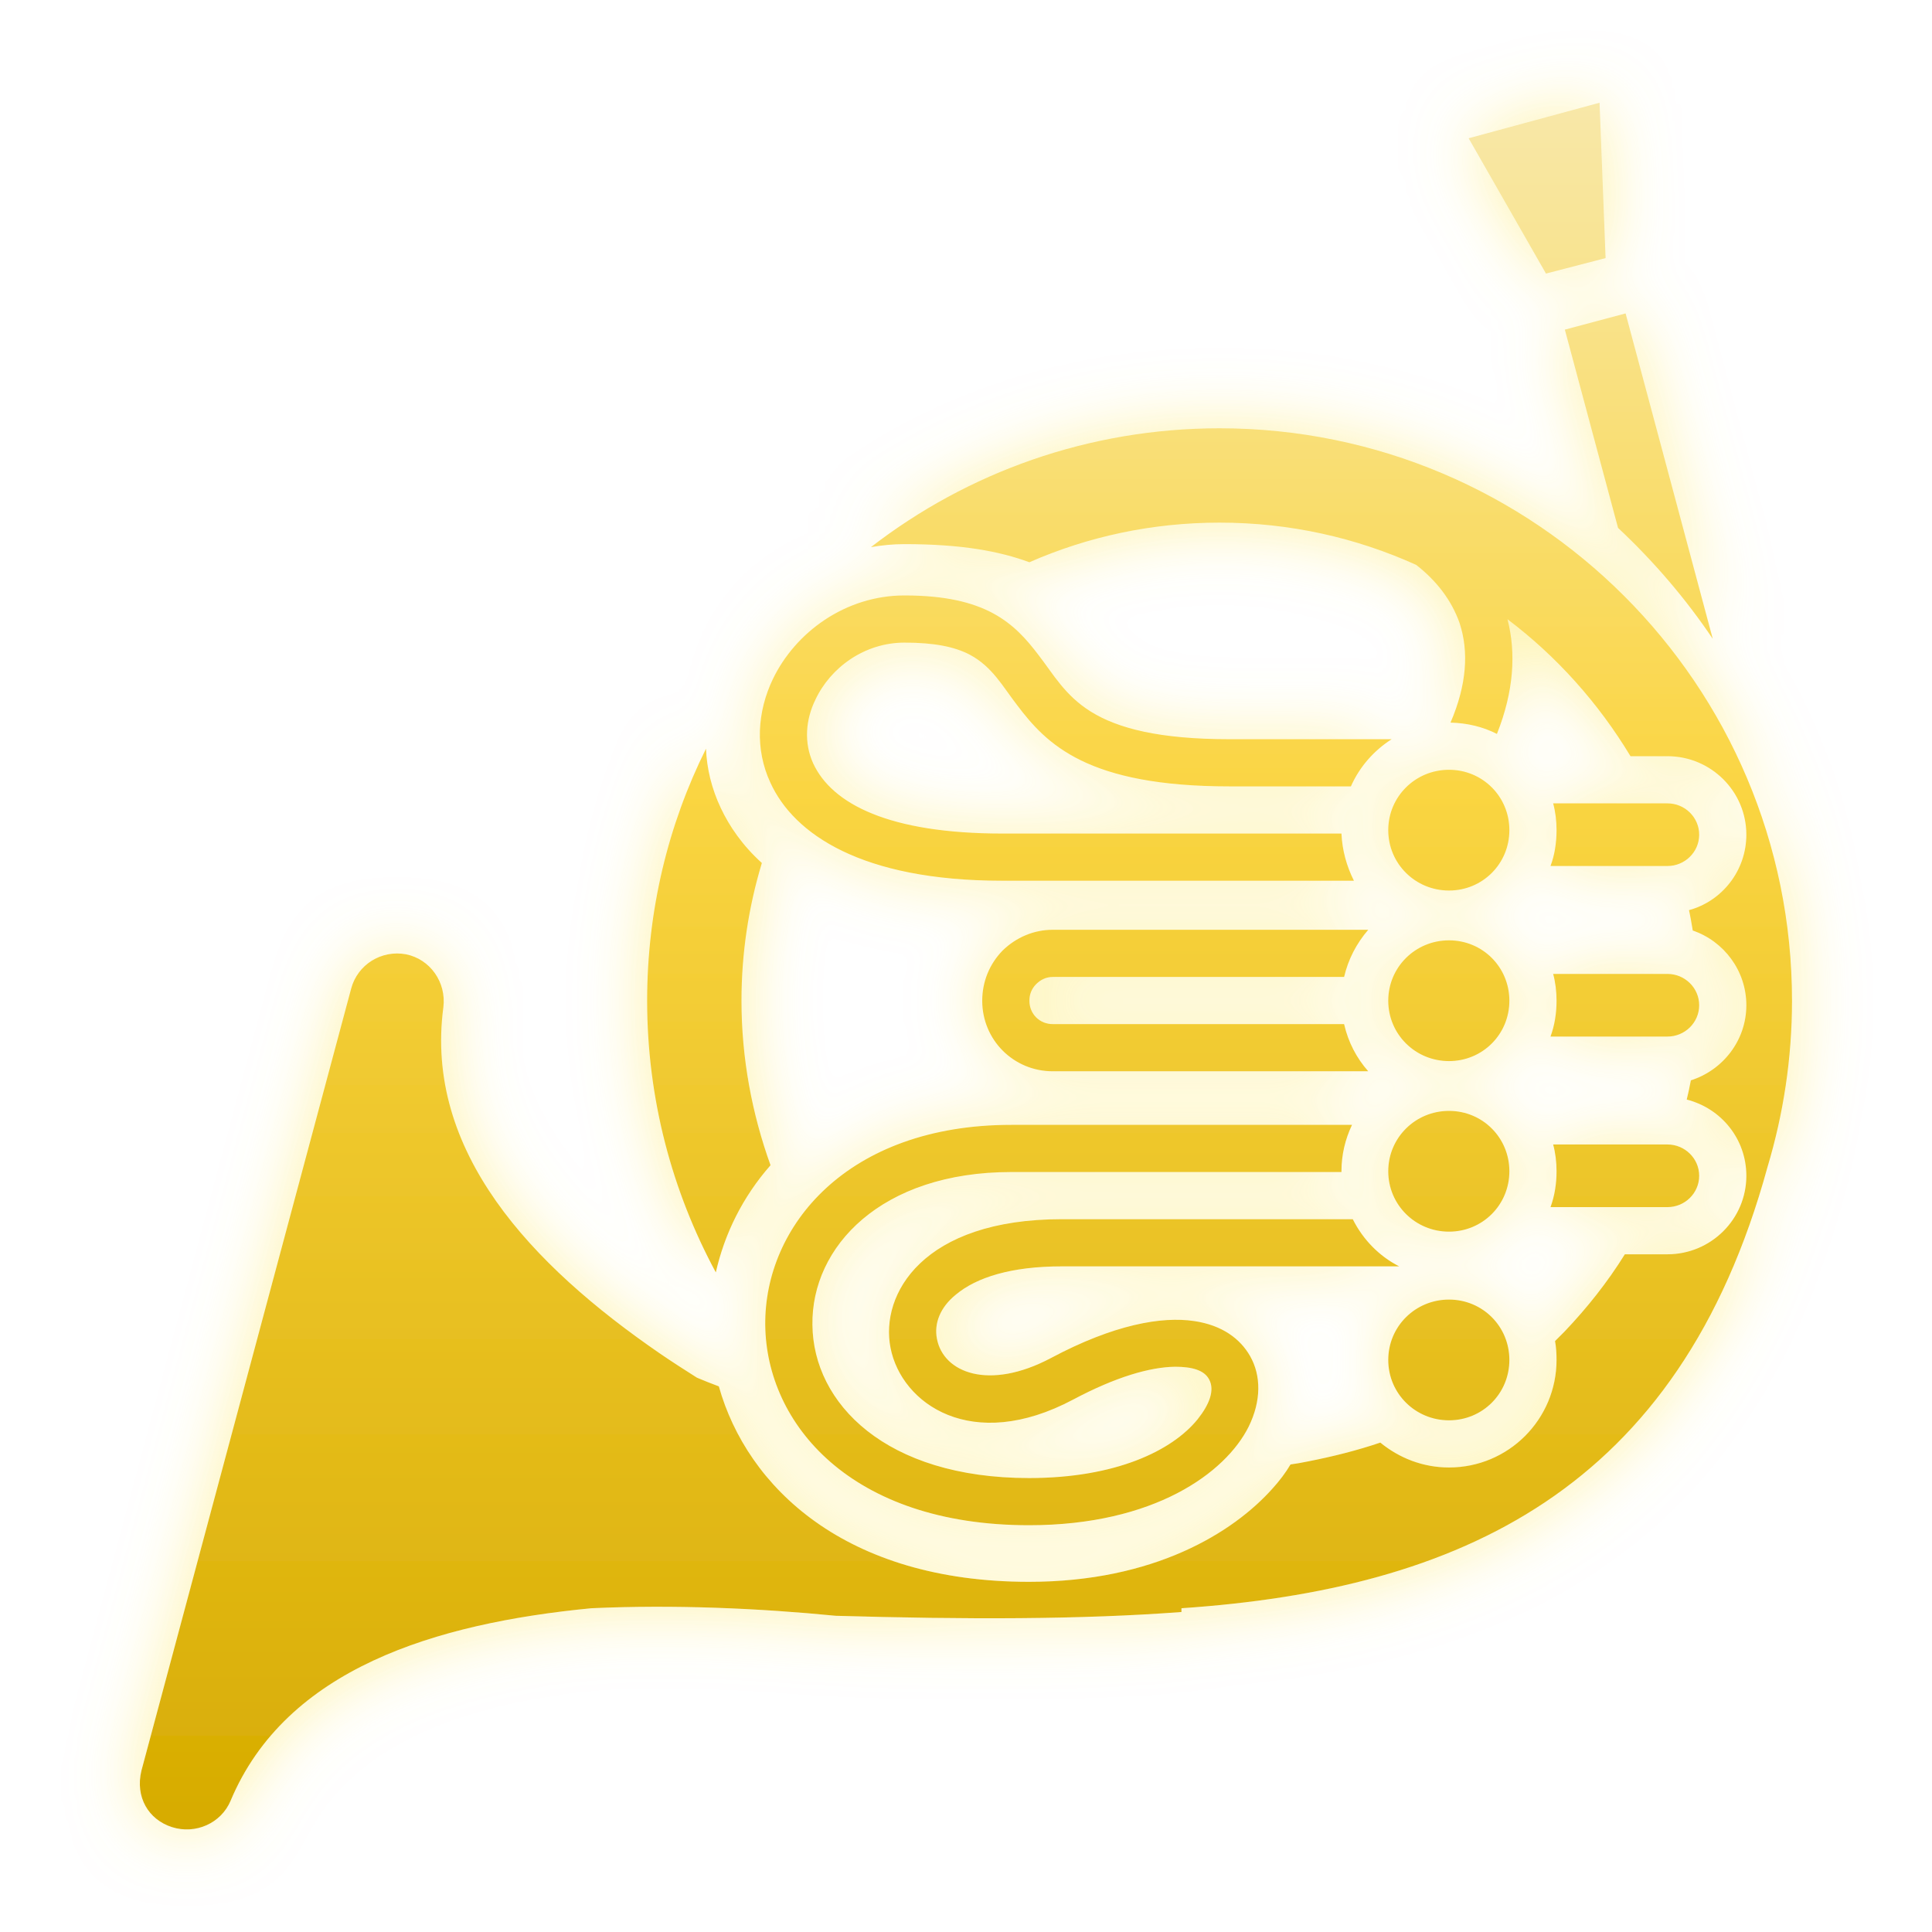
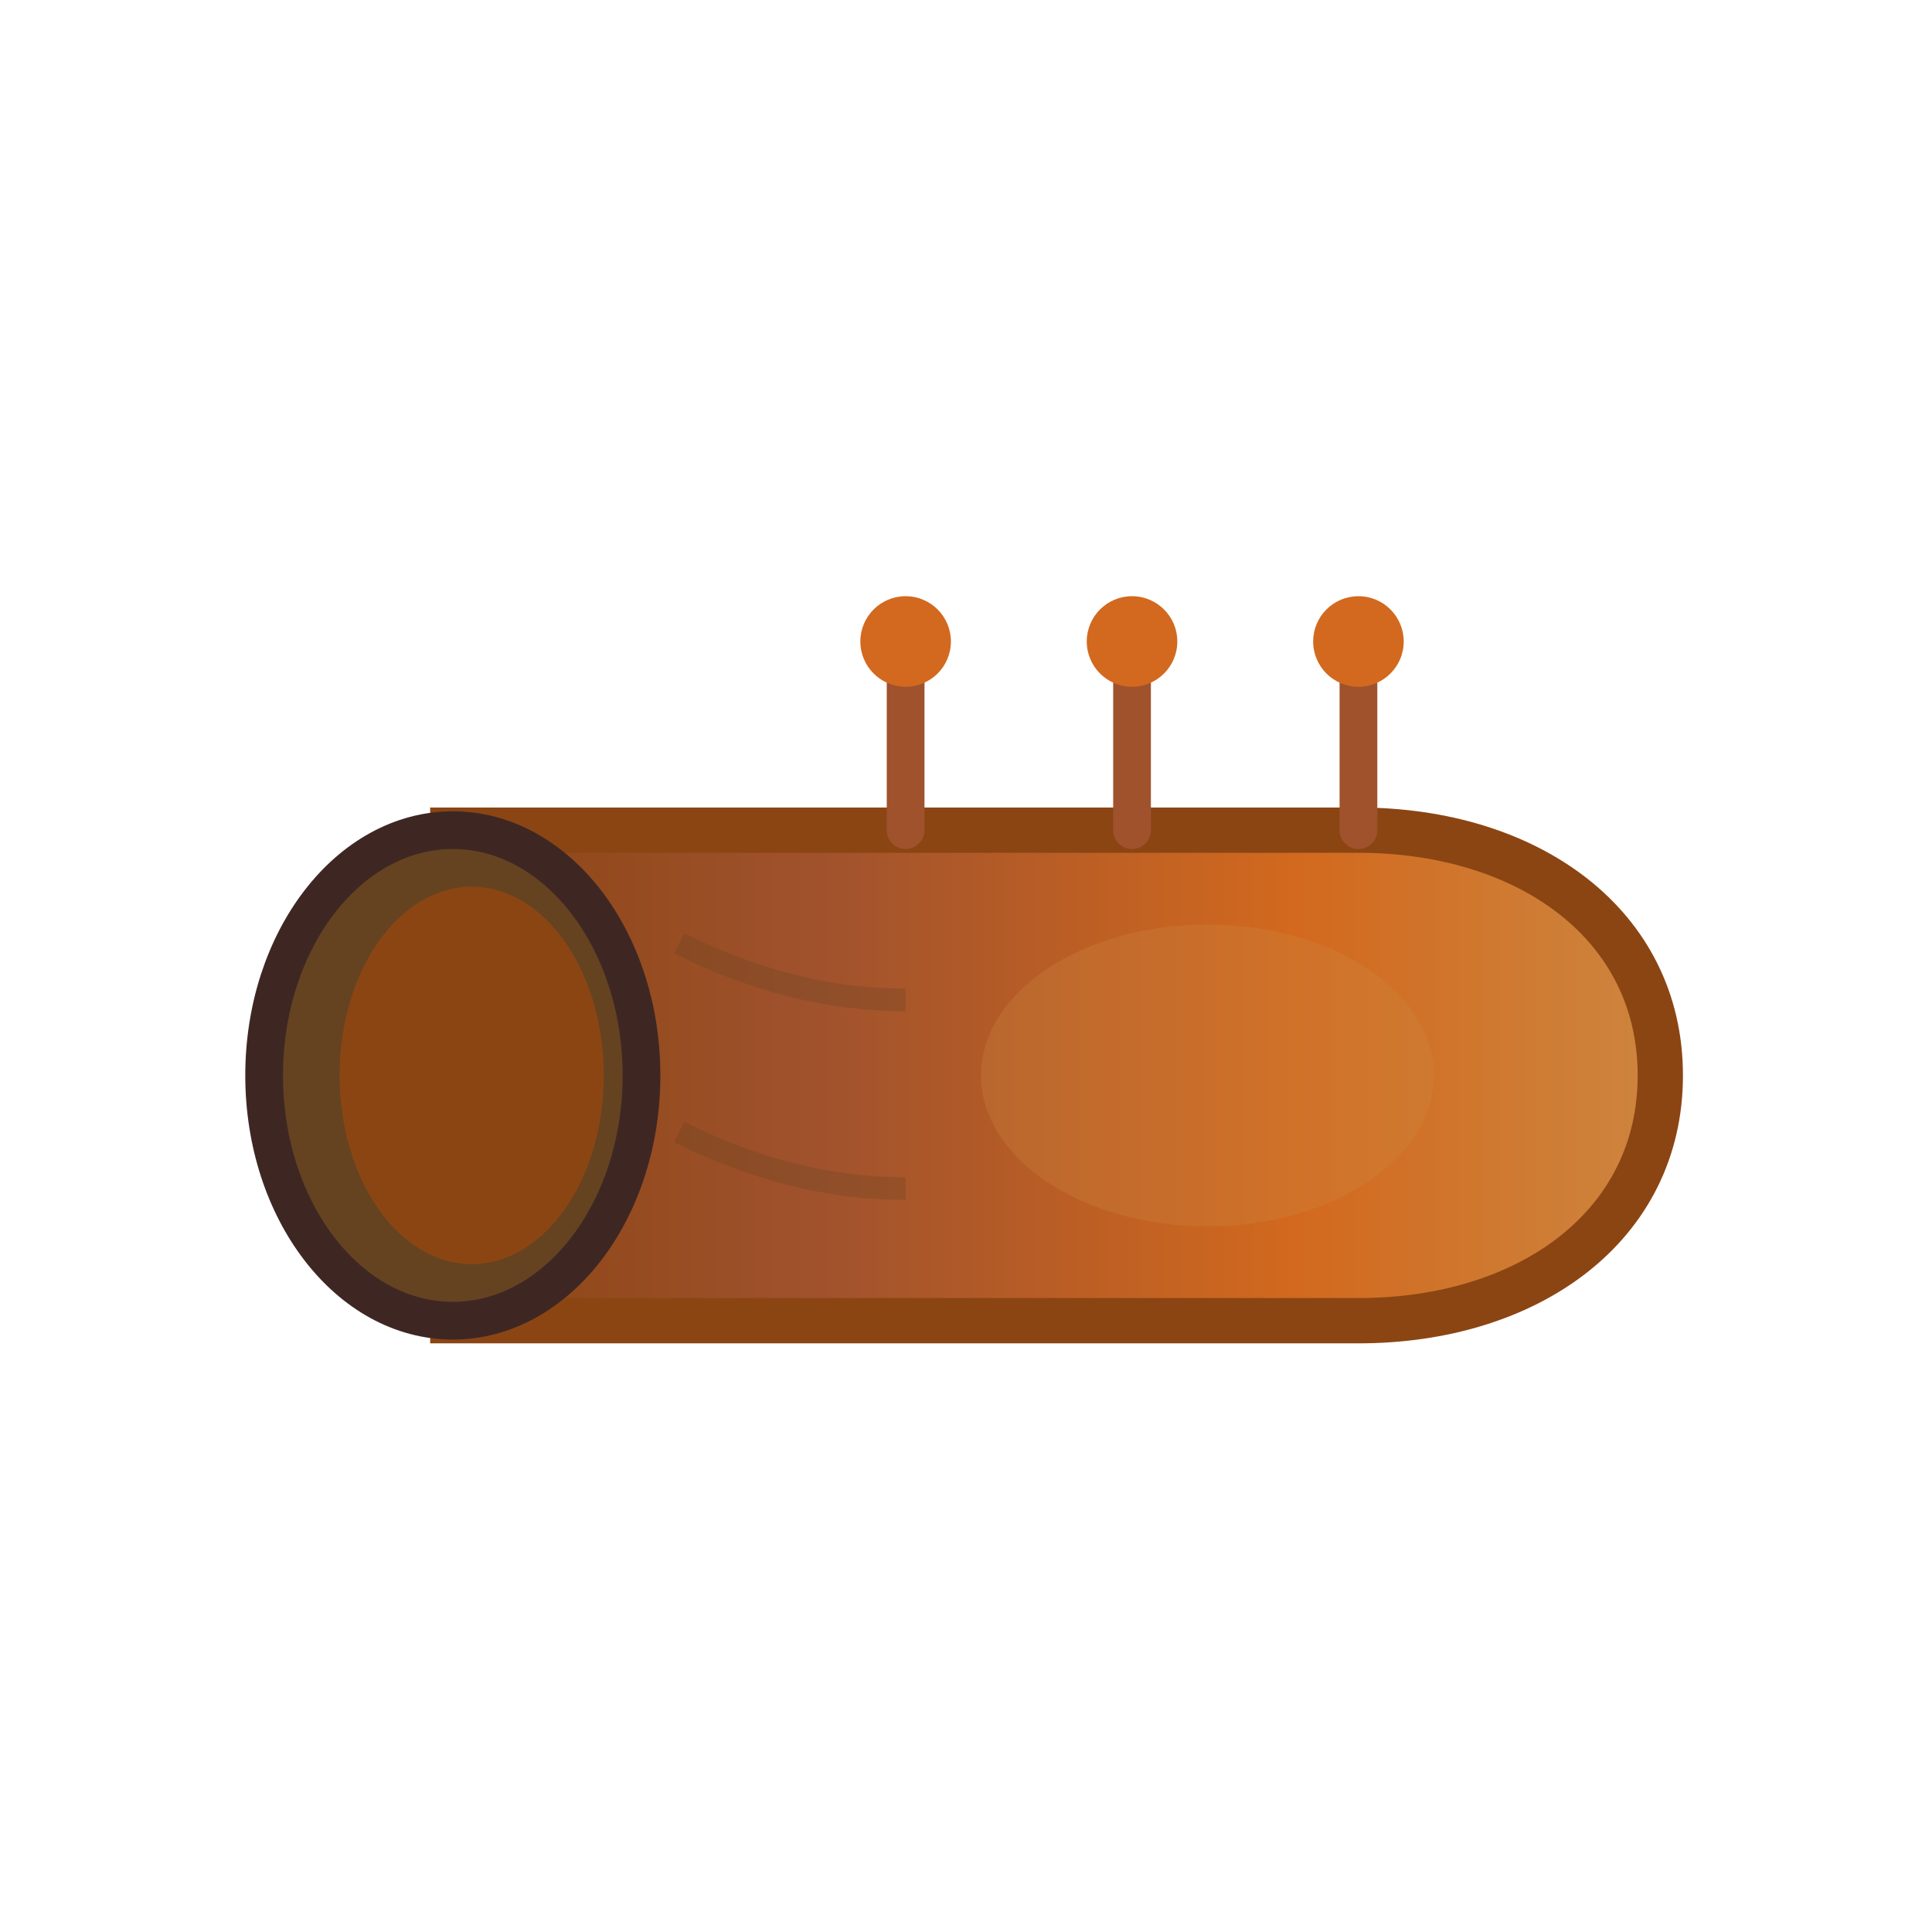
- <svg xmlns="http://www.w3.org/2000/svg" viewBox="0 0 512 512" width="256" height="256">
+ <svg xmlns="http://www.w3.org/2000/svg" viewBox="0 0 512 512">
  <defs>
-     <linearGradient id="g_horn" x1="0.5" y1="0" x2="0.5" y2="1">
-       <stop offset="0" stop-color="#f8e8aa" />
-       <stop offset="0.4" stop-color="#fad542" />
-       <stop offset="1" stop-color="#d6ab00" />
+     <linearGradient id="g_horn_body" x1="0" y1="0.5" x2="1" y2="0.5">
+       <stop offset="0" stop-color="#8B4513" />
+       <stop offset="0.3" stop-color="#A0522D" />
+       <stop offset="0.7" stop-color="#D2691E" />
+       <stop offset="1" stop-color="#CD853F" />
    </linearGradient>
-     <filter id="gw_horn" x="-22%" y="-22%" width="144%" height="144%">
-       <feGaussianBlur stdDeviation="9" result="blur" />
-       <feColorMatrix in="blur" type="matrix" values="0 0 0 0 0.978  0 0 0 0 0.806  0 0 0 0 0.123  0 0 0 0.55 0" result="gc" />
-       <feMerge>
-         <feMergeNode in="gc" />
-         <feMergeNode in="SourceGraphic" />
-       </feMerge>
-     </filter>
  </defs>
-   <g filter="url(#gw_horn)">
-     <path fill="url(#g_horn)" d="m423.9 27.22-34.7 9.42 20.5 35.86 15.8-4.1zm6.9 55.84-16.1 4.3 14.1 52.54c9.4 8.8 17.9 18.7 25.1 29.4zM323.2 113.5c-34.7 0-66.8 11.7-92.4 31.5 2.9-.5 5.8-.8 8.9-.8 15.3 0 25.2 1.9 33.1 4.8 15.5-6.8 32.5-10.5 50.4-10.5 18.6 0 36.2 4 52.1 11.2 5.4 4.2 9.4 9.4 11.5 15.4 2.5 7.6 1.9 16.4-2.4 26.4 4.4.1 8.6 1.1 12.3 3 4.5-11.3 5.1-21.5 2.8-30.4 13 9.8 24.1 22.2 32.6 36.3h9.8c11.5 0 20.9 9.3 20.9 20.8 0 9.5-6.4 17.6-15.2 20 .4 1.8.7 3.6 1 5.4 8.2 2.8 14.2 10.6 14.2 19.8 0 9.3-6.2 17.2-14.7 19.9-.3 1.7-.7 3.4-1.1 5.1 9.1 2.3 15.8 10.4 15.8 20.2 0 11.5-9.4 20.8-20.9 20.8h-11.3c-4.6 7.4-10 14.2-16 20.5l-2.5 2.5c.3 1.6.4 3.3.4 5 0 15.7-12.7 28.5-28.5 28.5-6.9 0-13.2-2.5-18.2-6.6-6.2 2.1-12.6 3.7-19.2 5-1.5.3-3.1.6-4.6.8-1.3 2.2-2.9 4.3-4.7 6.3-10.5 11.8-31.5 24.8-64.6 24.8-48.7 0-74.7-25.1-82.2-51.8-1.9-.7-3.9-1.5-5.8-2.3-3.3-2.1-6.6-4.2-9.8-6.4-34.2-23.5-62.5-53.6-57.4-91.8.8-6.6-3.5-12.7-9.9-14-6.5-1.2-12.84 2.7-14.54 9.1L37.49 469.2c-1.71 7 1.82 13 8.07 15 6.24 2 13.05-1 15.56-7 14.7-35 54.28-47 95.58-51 21.9-1 44.4 0 64.8 2 34.6 1 65 1 91.6-1v-1c73.6-5 131.8-31.1 155.3-116.9 4.2-14 6.5-28.8 6.5-44.1 0-83.7-68-151.7-151.7-151.7zm-83.5 44.3c-15.6 0-28.9 9.7-34.9 22.2-4.1 8.6-4.8 18.5-.6 27.5 6.2 13.5 24.1 25.9 61.4 25.9h93.2c-1.9-3.8-3.1-8-3.3-12.5h-89.9c-29.9 0-45.1-7.8-50.1-18.6-2.5-5.5-2-11.6.6-16.9 4-8.5 13-15.1 23.6-15.1 7.9 0 13.3 1.1 17.3 3.2 6 3.2 8.7 8.4 12.5 13.3 7.9 10.5 18.7 21.6 56.4 21.6H358c2.3-5.2 6.1-9.5 10.8-12.5h-42.9c-18.8 0-29.7-2.9-36.8-7.3-6.9-4.3-10-10-13.8-14.9-6.5-8.6-14-15.9-35.6-15.9zm-52.6 40.6c-10 20.1-15.6 42.8-15.6 66.8 0 26 6.6 50.5 18.2 72 2.3-10.2 7.1-20 14.5-28.4-4.9-13.6-7.7-28.3-7.7-43.6 0-12.7 1.9-24.9 5.4-36.5-5.1-4.6-8.6-9.7-10.9-14.6-2.4-5.1-3.7-10.4-3.9-15.7zM384 204c-8.9 0-16.1 7.1-16.1 16s7.2 16 16.1 16c8.9 0 16-7.1 16-16s-7.1-16-16-16zm27.6 8.9c.6 2.2.9 4.6.9 7.1 0 3.3-.5 6.6-1.6 9.5h31c4.6 0 8.4-3.7 8.4-8.3 0-4.6-3.8-8.3-8.4-8.3zM279 246.4c-5 0-9.7 2-13.3 5.5-3.5 3.6-5.4 8.3-5.4 13.3 0 10.4 8.3 18.7 18.7 18.7h83.6c-3.1-3.5-5.3-7.7-6.4-12.5H279c-3.5 0-6.2-2.7-6.2-6.2 0-1.7.6-3.2 1.8-4.4 1.2-1.2 2.7-1.9 4.4-1.9h77.2c1.1-4.7 3.3-8.9 6.4-12.5zm105 2.8c-8.9 0-16.1 7.1-16.1 16s7.2 16 16.1 16c8.9 0 16-7.1 16-16s-7.1-16-16-16zm27.6 8.9c.6 2.2.9 4.6.9 7.1 0 3.3-.5 6.5-1.6 9.5h31c4.6 0 8.4-3.7 8.4-8.3 0-4.6-3.8-8.3-8.4-8.3zM384 294.4c-8.9 0-16.1 7.1-16.1 16s7.2 16 16.1 16c8.9 0 16-7.1 16-16s-7.1-16-16-16zm-116 3.7c-43.6 0-65.5 27-65.2 53.1.3 26 22.5 53 69.9 53 33.2 0 52.1-13.9 58.2-26.1 3.4-6.9 3.3-13.6.4-18.7-2.6-4.6-7.4-8.2-14.8-9.3-8.6-1.3-21.3.9-38 9.8-16.4 8.7-28.5 3.9-30.2-5.1-.8-4 .8-8.3 5-11.7 5.5-4.6 14.7-7.5 28.1-7.5h89.4c-5.3-2.7-9.6-7.1-12.3-12.5h-77.1c-36.9 0-48.2 19.9-45.4 34.1 2.9 14.8 21.5 28 48.4 13.7 11.3-6 20.3-8.6 27-8.7 4.5 0 7.7.9 9 3.3 1.6 2.9.1 6.7-3 10.6-6.8 8.4-21.8 15.6-44.7 15.6-38 0-57.2-19.8-57.4-40.6-.3-20.7 18.2-40.5 52.7-40.5h87.5v-.2c0-4.4 1-8.5 2.8-12.3zm143.6 5.2c.6 2.2.9 4.6.9 7.1 0 3.3-.5 6.5-1.6 9.5h31c4.6 0 8.4-3.7 8.4-8.3 0-4.6-3.8-8.3-8.4-8.3zM384 344.4c-8.9 0-16.1 7.1-16.1 16s7.2 16 16.1 16c8.9 0 16-7.1 16-16s-7.1-16-16-16z" />
-   </g>
+   <path d="M120 220 L360 220 C405 220 440 245 440 285 C440 325 405 350 360 350 L120 350 Z" fill="url(#g_horn_body)" stroke="#8B4513" stroke-width="12" />
+   <ellipse cx="120" cy="285" rx="50" ry="65" fill="#654321" stroke="#3E2723" stroke-width="10" />
+   <ellipse cx="125" cy="285" rx="35" ry="50" fill="#8B4513" />
+   <line x1="240" y1="220" x2="240" y2="170" stroke="#A0522D" stroke-width="10" stroke-linecap="round" />
+   <line x1="300" y1="220" x2="300" y2="170" stroke="#A0522D" stroke-width="10" stroke-linecap="round" />
+   <line x1="360" y1="220" x2="360" y2="170" stroke="#A0522D" stroke-width="10" stroke-linecap="round" />
+   <circle cx="240" cy="170" r="12" fill="#D2691E" />
+   <circle cx="300" cy="170" r="12" fill="#D2691E" />
+   <circle cx="360" cy="170" r="12" fill="#D2691E" />
+   <path d="M180 250 C200 260 220 265 240 265" stroke="#654321" stroke-width="6" opacity="0.3" fill="none" />
+   <path d="M180 300 C200 310 220 315 240 315" stroke="#654321" stroke-width="6" opacity="0.3" fill="none" />
+   <ellipse cx="320" cy="285" rx="60" ry="40" fill="#CD853F" opacity="0.3" />
</svg>
